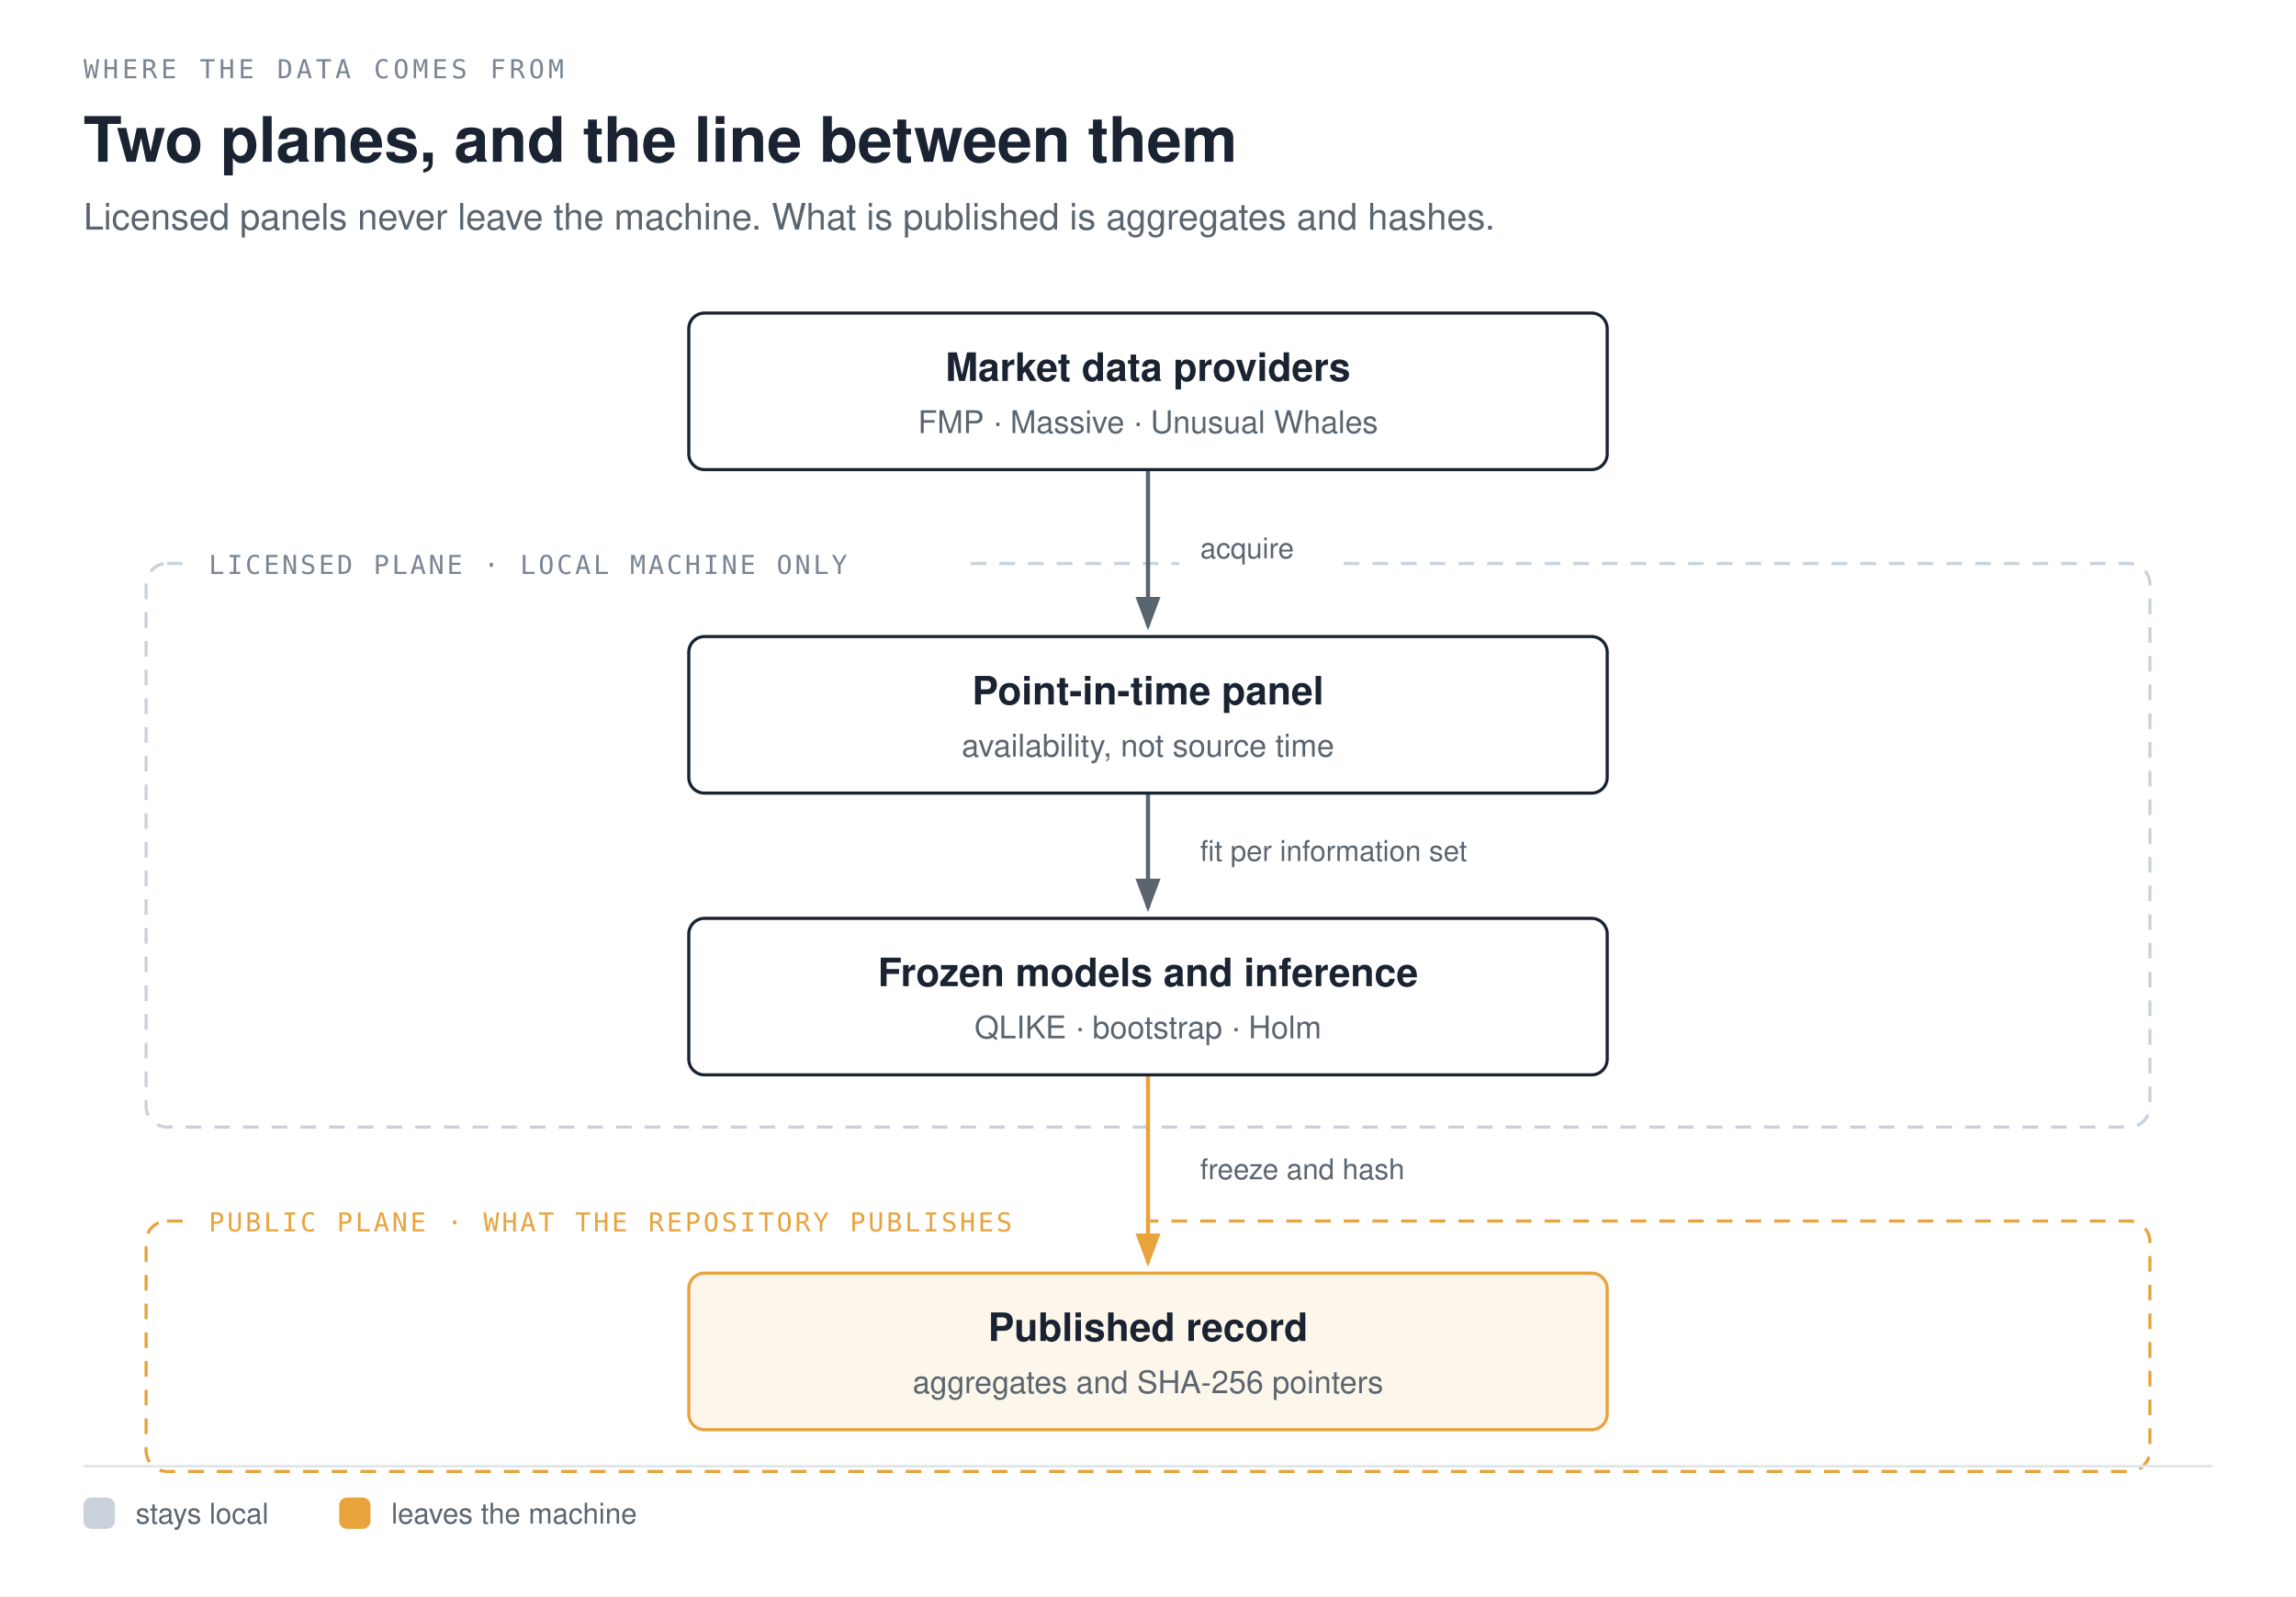
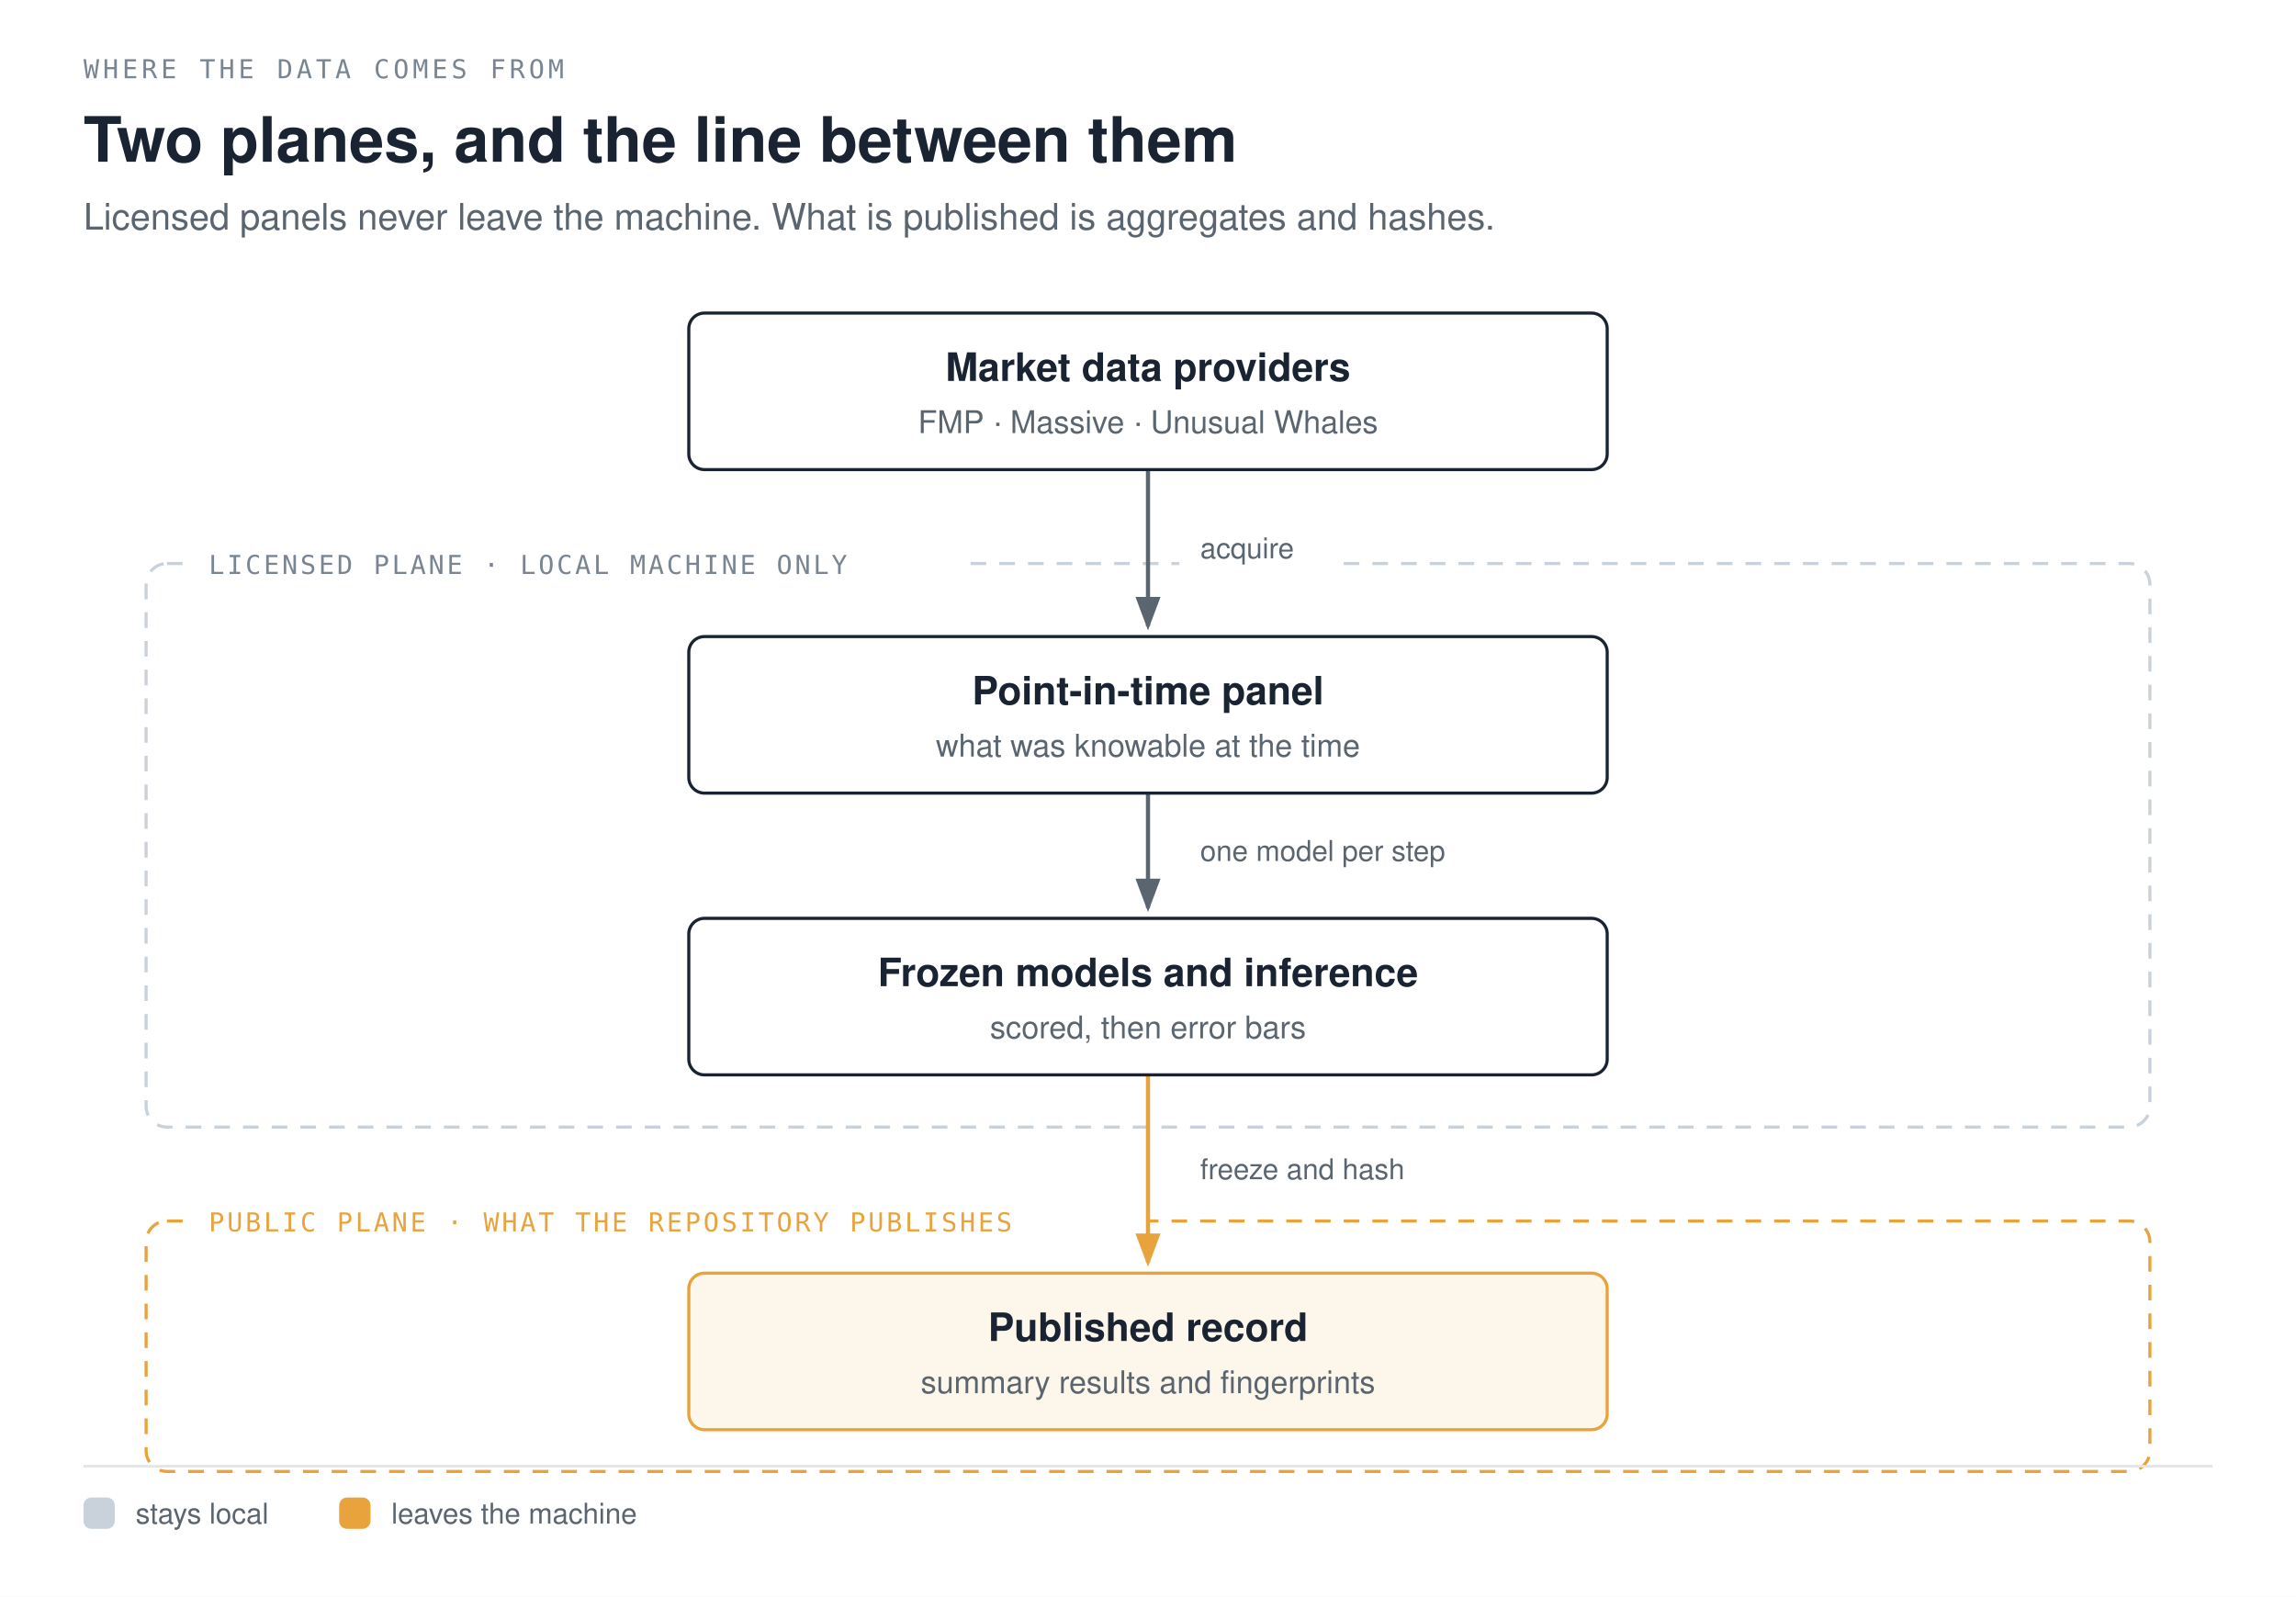
<svg xmlns="http://www.w3.org/2000/svg" width="880" height="612" viewBox="0 0 880 612" role="img" aria-labelledby="pipeline-title pipeline-desc">
  <defs>
    <marker id="head" markerWidth="8" markerHeight="6" refX="7" refY="3" orient="auto">
      <polygon points="0 0, 8 3, 0 6" fill="#5a6570" />
    </marker>
    <marker id="head-accent" markerWidth="8" markerHeight="6" refX="7" refY="3" orient="auto">
      <polygon points="0 0, 8 3, 0 6" fill="#e8a33d" />
    </marker>
    <marker id="head-link" markerWidth="8" markerHeight="6" refX="7" refY="3" orient="auto">
      <polygon points="0 0, 8 3, 0 6" fill="#123c69" />
    </marker>
  </defs>
  <rect width="100%" height="100%" fill="#ffffff" />
  <rect x="56" y="216" width="768" height="216" rx="8" fill="none" stroke="#c9d2da" stroke-width="1.2" stroke-dasharray="6,5" />
  <rect x="72" y="208" width="296" height="16" fill="#ffffff" />
  <text x="80" y="220" fill="#7a8593" font-family="'Cascadia Mono','SF Mono',Consolas,monospace" font-size="10" letter-spacing="0.1em">LICENSED PLANE · LOCAL MACHINE ONLY</text>
  <rect x="56" y="468" width="768" height="96" rx="8" fill="none" stroke="#e8a33d" stroke-width="1.2" stroke-dasharray="6,5" />
  <rect x="72" y="460" width="368" height="16" fill="#ffffff" />
  <text x="80" y="472" fill="#e8a33d" font-family="'Cascadia Mono','SF Mono',Consolas,monospace" font-size="10" letter-spacing="0.1em">PUBLIC PLANE · WHAT THE REPOSITORY PUBLISHES</text>
  <line x1="440" y1="180" x2="440" y2="240" stroke="#5a6570" stroke-width="1.6" marker-end="url(#head)" />
  <rect x="452" y="201" width="59" height="18" rx="3" fill="#ffffff" />
  <text x="460" y="214" fill="#5a6570" font-family="'Segoe UI',Helvetica,Arial,sans-serif" font-size="11">acquire</text>
  <line x1="440" y1="304" x2="440" y2="348" stroke="#5a6570" stroke-width="1.6" marker-end="url(#head)" />
-   <rect x="452" y="317" width="158" height="18" rx="3" fill="#ffffff" />
-   <text x="460" y="330" fill="#5a6570" font-family="'Segoe UI',Helvetica,Arial,sans-serif" font-size="11">fit per information set</text>
+   <rect x="452" y="317" width="127" height="18" rx="3" fill="#ffffff" />
+   <text x="460" y="330" fill="#5a6570" font-family="'Segoe UI',Helvetica,Arial,sans-serif" font-size="11">one model per step</text>
  <line x1="440" y1="412" x2="440" y2="484" stroke="#e8a33d" stroke-width="1.6" marker-end="url(#head-accent)" />
  <rect x="452" y="439" width="109" height="18" rx="3" fill="#ffffff" />
  <text x="460" y="452" fill="#5a6570" font-family="'Segoe UI',Helvetica,Arial,sans-serif" font-size="11">freeze and hash</text>
  <text x="32" y="30" fill="#7a8593" font-family="'Cascadia Mono','SF Mono',Consolas,monospace" font-size="10" letter-spacing="0.14em">WHERE THE DATA COMES FROM</text>
  <text x="32" y="62" fill="#1a2332" font-family="'Segoe UI',Helvetica,Arial,sans-serif" font-size="24" font-weight="600">Two planes, and the line between them</text>
  <text x="32" y="88" fill="#5a6570" font-family="'Segoe UI',Helvetica,Arial,sans-serif" font-size="14">Licensed panels never leave the machine. What is published is aggregates and hashes.</text>
  <rect x="264" y="120" width="352" height="60" rx="6" fill="#ffffff" />
  <rect x="264" y="120" width="352" height="60" rx="6" fill="#ffffff" stroke="#1a2332" stroke-width="1.2" />
  <text x="440" y="146" fill="#1a2332" font-family="'Segoe UI',Helvetica,Arial,sans-serif" font-size="15" font-weight="600" text-anchor="middle">Market data providers</text>
  <text x="440" y="166" fill="#5a6570" font-family="'Segoe UI',Helvetica,Arial,sans-serif" font-size="12" text-anchor="middle">FMP · Massive · Unusual Whales</text>
  <rect x="264" y="244" width="352" height="60" rx="6" fill="#ffffff" />
  <rect x="264" y="244" width="352" height="60" rx="6" fill="#ffffff" stroke="#1a2332" stroke-width="1.2" />
  <text x="440" y="270" fill="#1a2332" font-family="'Segoe UI',Helvetica,Arial,sans-serif" font-size="15" font-weight="600" text-anchor="middle">Point-in-time panel</text>
-   <text x="440" y="290" fill="#5a6570" font-family="'Segoe UI',Helvetica,Arial,sans-serif" font-size="12" text-anchor="middle">availability, not source time</text>
+   <text x="440" y="290" fill="#5a6570" font-family="'Segoe UI',Helvetica,Arial,sans-serif" font-size="12" text-anchor="middle">what was knowable at the time</text>
  <rect x="264" y="352" width="352" height="60" rx="6" fill="#ffffff" />
  <rect x="264" y="352" width="352" height="60" rx="6" fill="#ffffff" stroke="#1a2332" stroke-width="1.2" />
  <text x="440" y="378" fill="#1a2332" font-family="'Segoe UI',Helvetica,Arial,sans-serif" font-size="15" font-weight="600" text-anchor="middle">Frozen models and inference</text>
-   <text x="440" y="398" fill="#5a6570" font-family="'Segoe UI',Helvetica,Arial,sans-serif" font-size="12" text-anchor="middle">QLIKE · bootstrap · Holm</text>
+   <text x="440" y="398" fill="#5a6570" font-family="'Segoe UI',Helvetica,Arial,sans-serif" font-size="12" text-anchor="middle">scored, then error bars</text>
  <rect x="264" y="488" width="352" height="60" rx="6" fill="#ffffff" />
  <rect x="264" y="488" width="352" height="60" rx="6" fill="#fdf6ea" stroke="#e8a33d" stroke-width="1.2" />
  <text x="440" y="514" fill="#1a2332" font-family="'Segoe UI',Helvetica,Arial,sans-serif" font-size="15" font-weight="600" text-anchor="middle">Published record</text>
-   <text x="440" y="534" fill="#5a6570" font-family="'Segoe UI',Helvetica,Arial,sans-serif" font-size="12" text-anchor="middle">aggregates and SHA-256 pointers</text>
+   <text x="440" y="534" fill="#5a6570" font-family="'Segoe UI',Helvetica,Arial,sans-serif" font-size="12" text-anchor="middle">summary results and fingerprints</text>
  <line x1="32" y1="562" x2="848" y2="562" stroke="#e1e6ea" stroke-width="1" />
  <rect x="32" y="574" width="12" height="12" rx="3" fill="#c9d2da" stroke="none" />
  <text x="52" y="584" fill="#5a6570" font-family="'Segoe UI',Helvetica,Arial,sans-serif" font-size="11">stays local</text>
  <rect x="130" y="574" width="12" height="12" rx="3" fill="#e8a33d" stroke="none" />
  <text x="150" y="584" fill="#5a6570" font-family="'Segoe UI',Helvetica,Arial,sans-serif" font-size="11">leaves the machine</text>
</svg>
